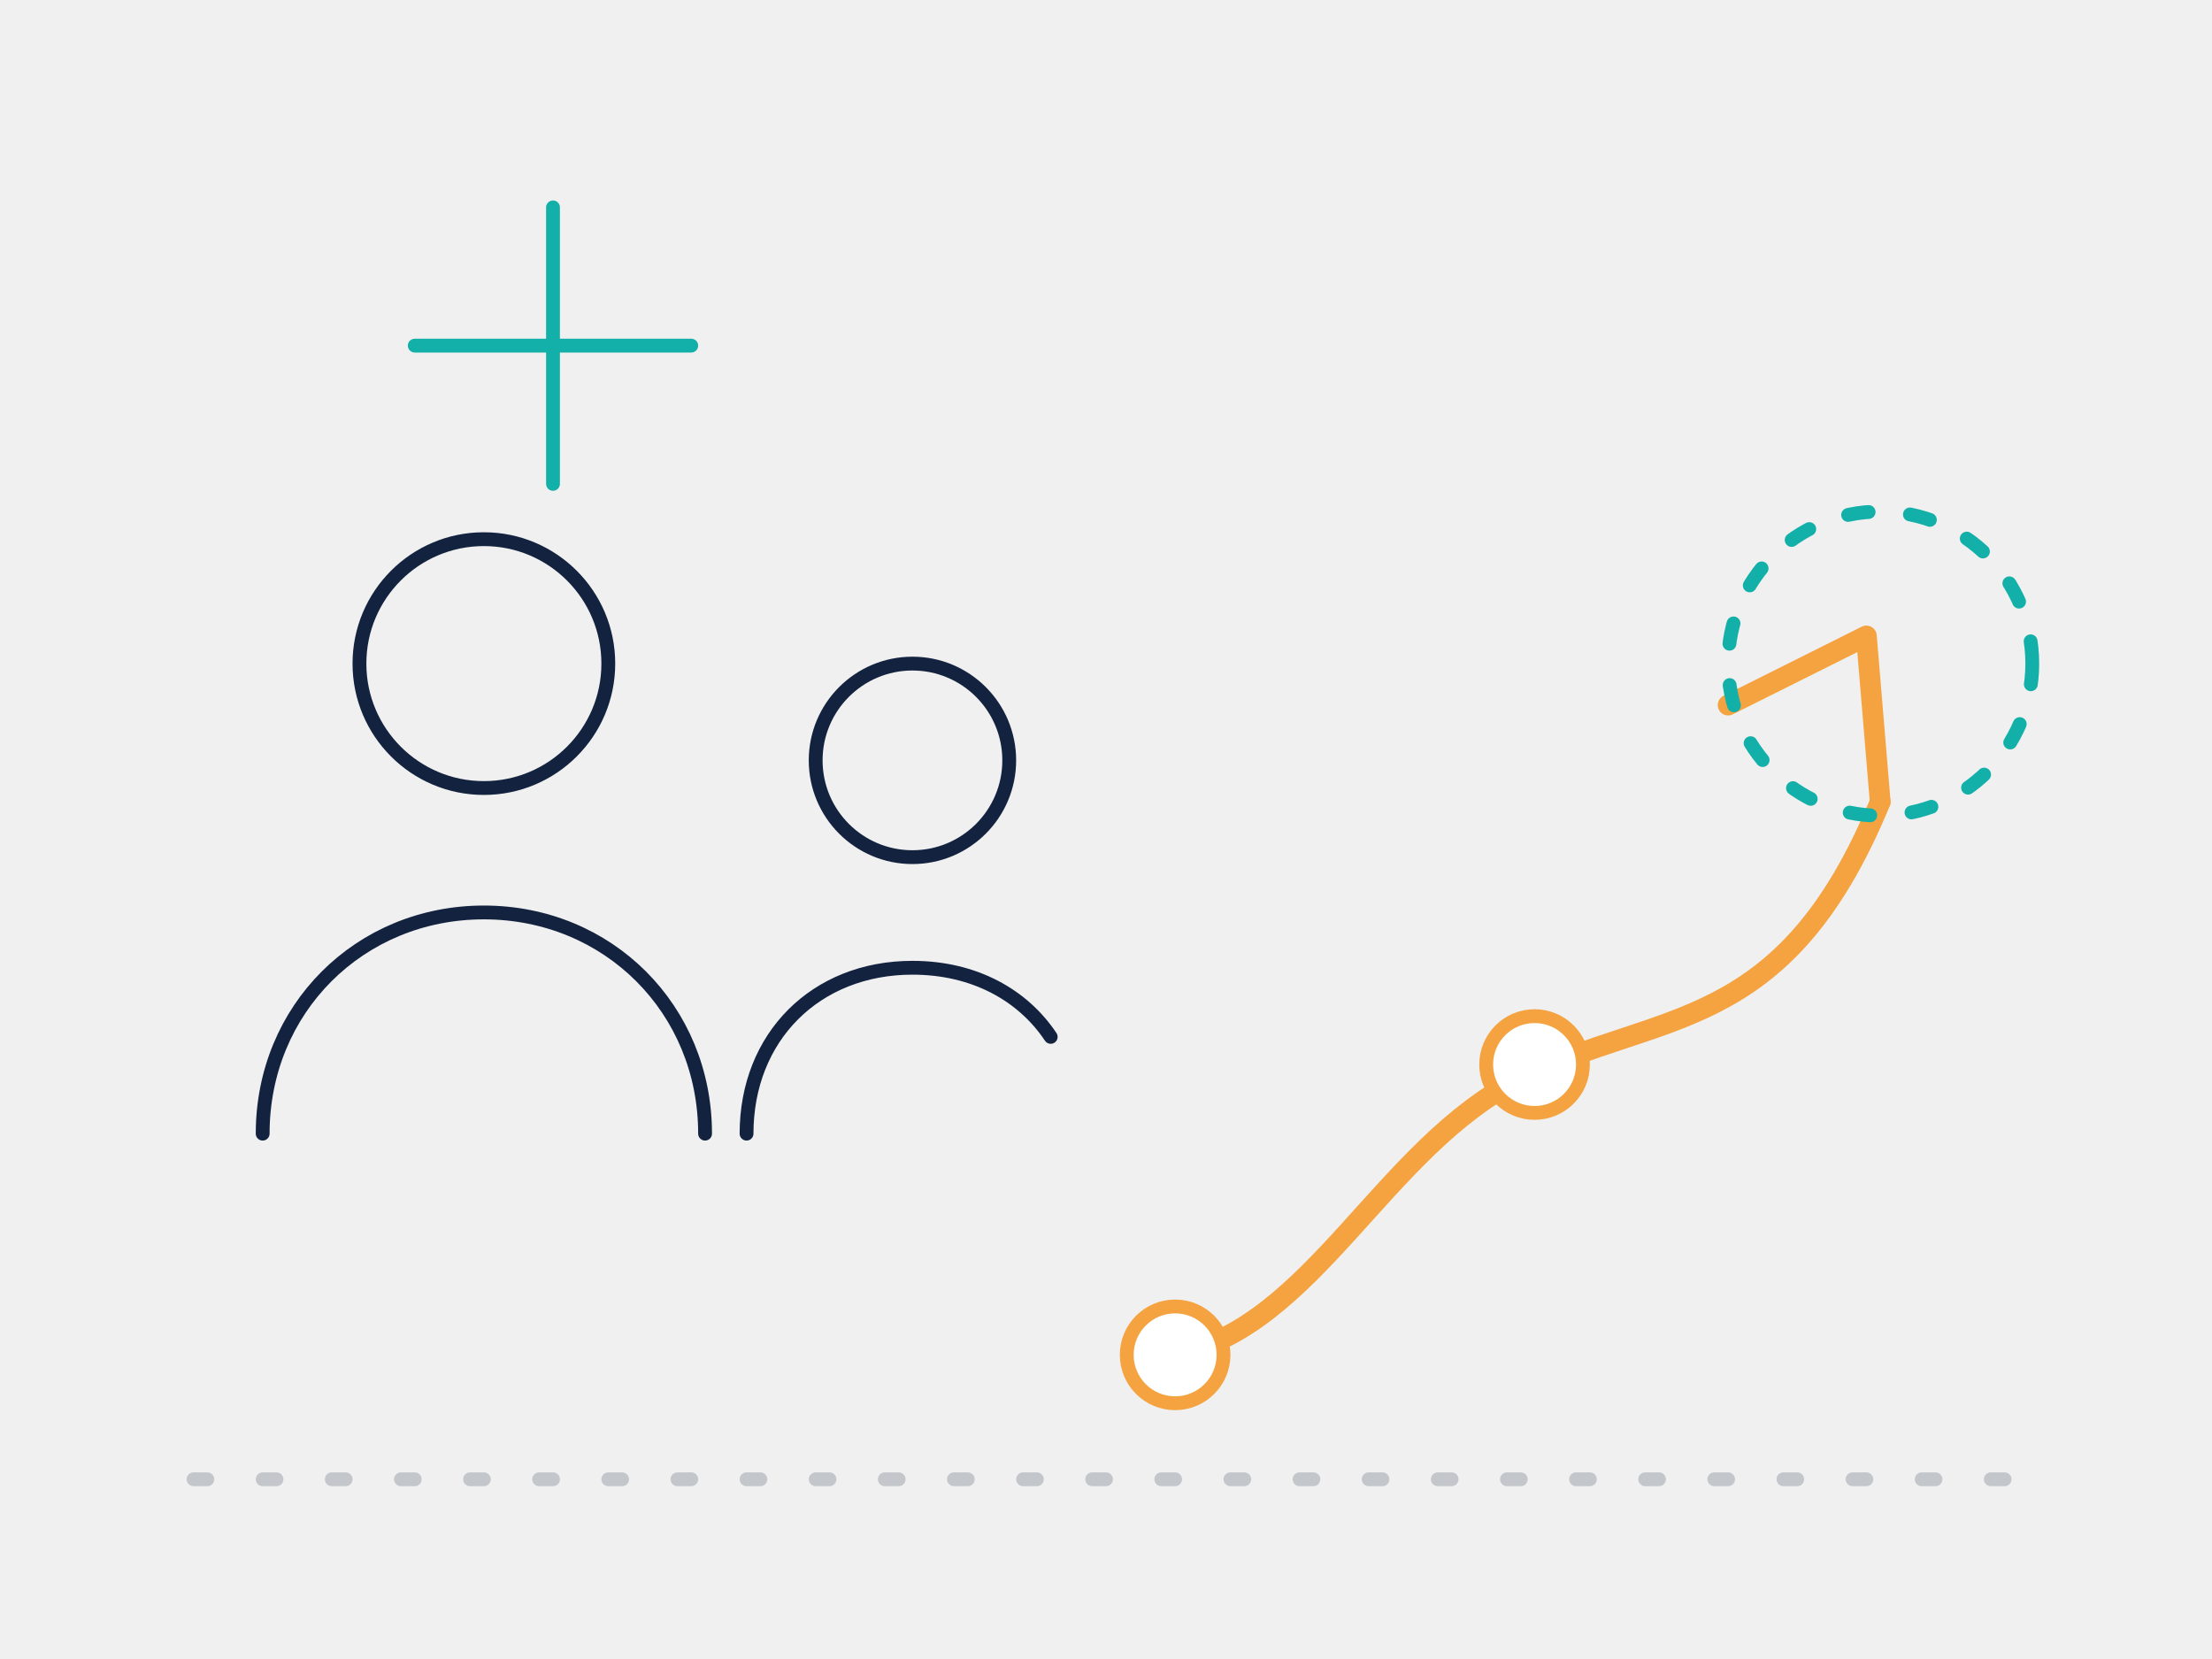
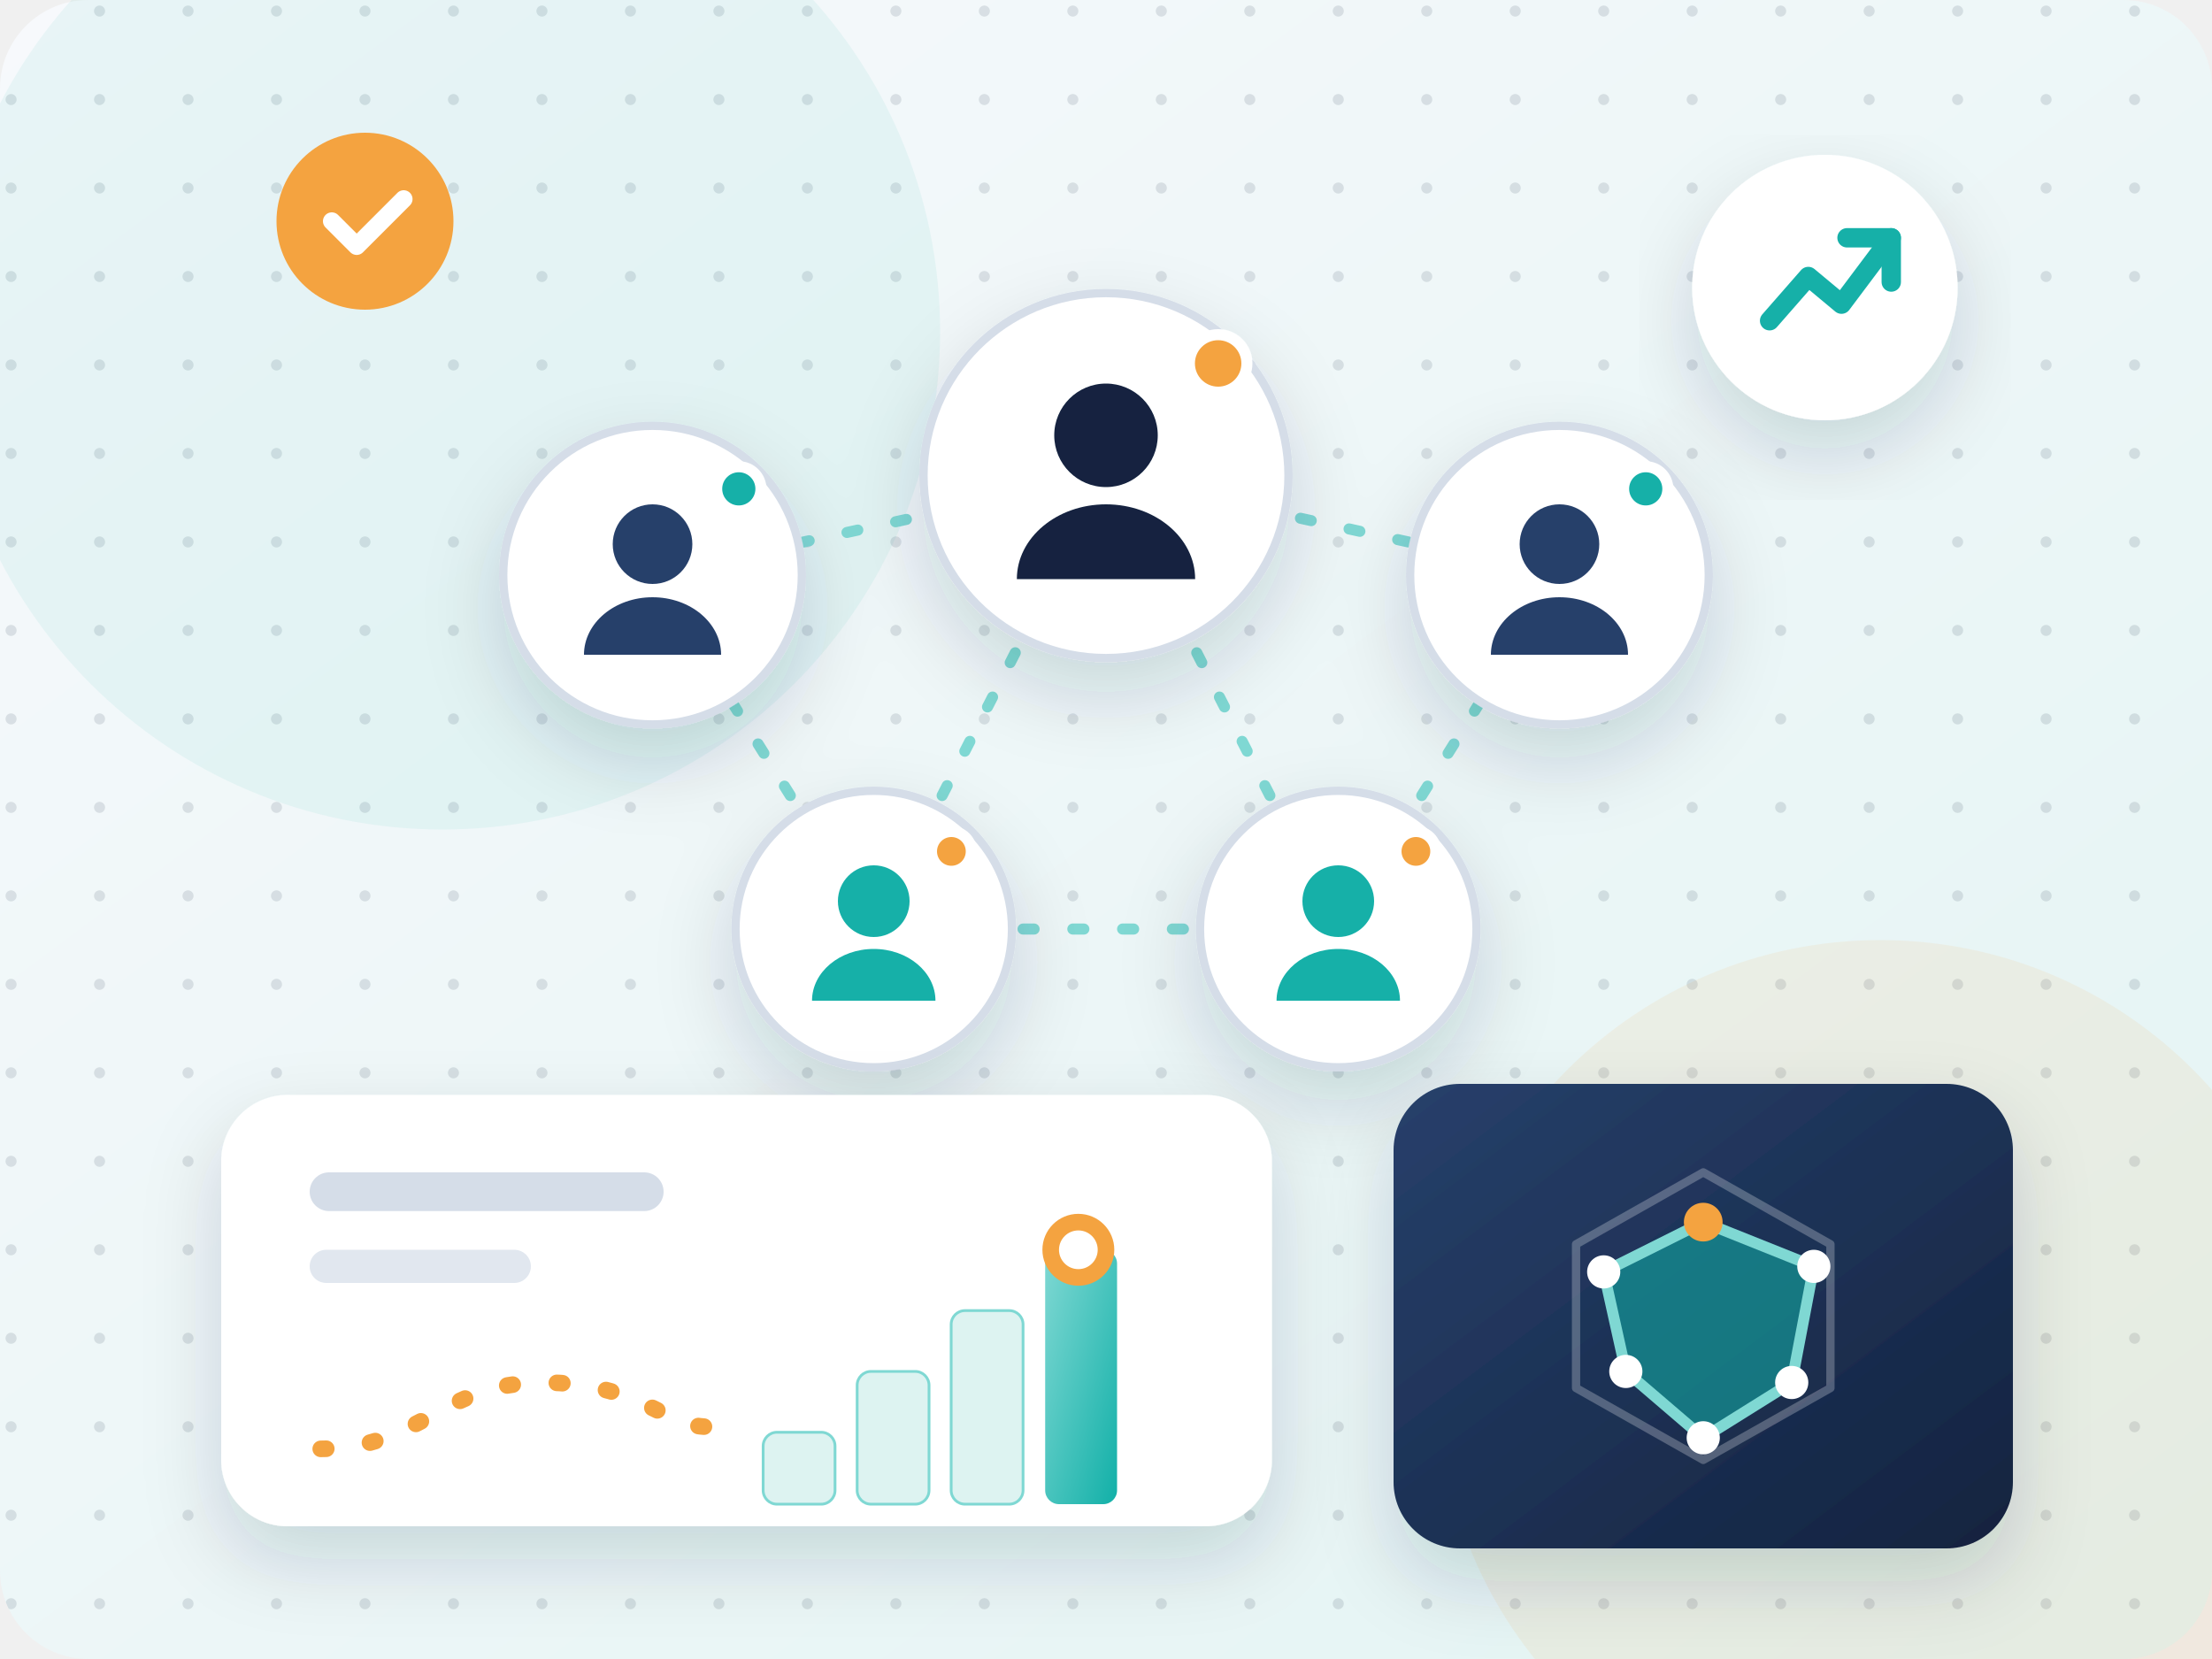
- <svg xmlns="http://www.w3.org/2000/svg" viewBox="0 0 320 240" fill="none" stroke-linecap="round" stroke-linejoin="round">
-   <g stroke="#13233F" stroke-width="2">
-     <circle cx="70" cy="96" r="18" />
-     <path d="M38 164c0-18 14-32 32-32s32 14 32 32" />
-     <circle cx="132" cy="110" r="14" />
-     <path d="M108 164c0-14 10-24 24-24 9 0 16 4 20 10" />
+ <svg xmlns="http://www.w3.org/2000/svg" viewBox="0 0 400 300" fill="none" stroke-linecap="round" stroke-linejoin="round" role="img">
+   <defs>
+     <linearGradient id="tal-bg" x1="0" y1="0" x2="1" y2="1">
+       <stop offset="0" stop-color="#F7F9FC" />
+       <stop offset="1" stop-color="#E3F4F3" />
+     </linearGradient>
+     <linearGradient id="tal-teal" x1="0" y1="0" x2="1" y2="1">
+       <stop offset="0" stop-color="#7FD8D3" />
+       <stop offset="1" stop-color="#12B0A8" />
+     </linearGradient>
+     <linearGradient id="tal-navy" x1="0" y1="0" x2="1" y2="1">
+       <stop offset="0" stop-color="#27406B" />
+       <stop offset="1" stop-color="#13233F" />
+     </linearGradient>
+     <linearGradient id="tal-area" x1="0" y1="0" x2="0" y2="1">
+       <stop offset="0" stop-color="#12B0A8" stop-opacity="0.28" />
+       <stop offset="1" stop-color="#12B0A8" stop-opacity="0" />
+     </linearGradient>
+     <pattern id="tal-dots" width="16" height="16" patternUnits="userSpaceOnUse">
+       <circle cx="2" cy="2" r="1" fill="#13233F" fill-opacity="0.12" />
+     </pattern>
+     <filter id="tal-shadow" x="-20%" y="-20%" width="140%" height="150%">
+       <feDropShadow dx="0" dy="6" stdDeviation="7" flood-color="#13233F" flood-opacity="0.16" />
+     </filter>
+   </defs>
+   <rect width="400" height="300" rx="16" fill="url(#tal-bg)" />
+   <rect width="400" height="300" rx="16" fill="url(#tal-dots)" />
+   <circle cx="80" cy="60" r="90" fill="#12B0A8" fill-opacity="0.07" />
+   <circle cx="340" cy="250" r="80" fill="#F4A340" fill-opacity="0.09" />
+   <g stroke="#7FD8D3" stroke-width="2" stroke-dasharray="2 7">
+     <path d="M118 104L200 86" />
+     <path d="M200 86L282 104" />
+     <path d="M118 104L158 168" />
+     <path d="M282 104L242 168" />
+     <path d="M158 168L242 168" />
+     <path d="M200 86L158 168" />
+     <path d="M200 86L242 168" />
  </g>
-   <path d="M170 196c20-4 30-30 50-40s38-6 52-40" stroke="#F4A340" stroke-width="3" />
-   <g stroke="#F4A340" stroke-width="2" fill="#FFFFFF">
-     <circle cx="170" cy="196" r="7" />
-     <circle cx="222" cy="154" r="7" />
+   <g filter="url(#tal-shadow)">
+     <g>
+       <circle cx="200" cy="86" r="33" fill="#fff" stroke="#D5DDE8" stroke-width="1.5" />
+       <circle cx="200" cy="78.72" r="9.36" fill="#13233F" />
+       <path d="M183.88 104.72a16.12 13.52 0 0 1 32.24 0z" fill="#13233F" />
+       <circle cx="220.28" cy="65.72" r="5.2" fill="#F4A340" stroke="#fff" stroke-width="2" />
+     </g>
+     <g>
+       <circle cx="118" cy="104" r="27" fill="#fff" stroke="#D5DDE8" stroke-width="1.5" />
+       <circle cx="118" cy="98.4" r="7.2" fill="#27406B" />
+       <path d="M105.6 118.4a12.4 10.4 0 0 1 24.8 0z" fill="#27406B" />
+       <circle cx="133.6" cy="88.4" r="4" fill="#12B0A8" stroke="#fff" stroke-width="2" />
+     </g>
+     <g>
+       <circle cx="282" cy="104" r="27" fill="#fff" stroke="#D5DDE8" stroke-width="1.5" />
+       <circle cx="282" cy="98.4" r="7.2" fill="#27406B" />
+       <path d="M269.6 118.4a12.4 10.4 0 0 1 24.8 0z" fill="#27406B" />
+       <circle cx="297.6" cy="88.4" r="4" fill="#12B0A8" stroke="#fff" stroke-width="2" />
+     </g>
+     <g>
+       <circle cx="158" cy="168" r="25" fill="#fff" stroke="#D5DDE8" stroke-width="1.5" />
+       <circle cx="158" cy="162.96" r="6.48" fill="#12B0A8" />
+       <path d="M146.84 180.96a11.16 9.36 0 0 1 22.32 0z" fill="#12B0A8" />
+       <circle cx="172.04" cy="153.96" r="3.6" fill="#F4A340" stroke="#fff" stroke-width="2" />
+     </g>
+     <g>
+       <circle cx="242" cy="168" r="25" fill="#fff" stroke="#D5DDE8" stroke-width="1.5" />
+       <circle cx="242" cy="162.96" r="6.48" fill="#12B0A8" />
+       <path d="M230.84 180.96a11.16 9.36 0 0 1 22.32 0z" fill="#12B0A8" />
+       <circle cx="256.04" cy="153.96" r="3.6" fill="#F4A340" stroke="#fff" stroke-width="2" />
+     </g>
  </g>
-   <path d="M272 116l-2-24-20 10" stroke="#F4A340" stroke-width="3" />
-   <circle cx="272" cy="96" r="22" stroke="#12B0A8" stroke-width="2" stroke-dasharray="3 6" />
-   <path d="M28 214h264" stroke="#13233F" stroke-opacity="0.2" stroke-width="2" stroke-dasharray="2 8" />
-   <path d="M60 50h40M80 30v40" stroke="#12B0A8" stroke-width="2" />
+   <g filter="url(#tal-shadow)">
+     <rect x="40" y="198" width="190" height="78" rx="12" fill="#fff" />
+   </g>
+   <rect x="56" y="212" width="64" height="7" rx="3.5" fill="#D5DDE8" />
+   <rect x="56" y="226" width="40" height="6" rx="3" fill="#D5DDE8" fill-opacity="0.7" />
+   <g transform="translate(138 224) scale(0.5)">
+     <rect x="0" y="70" width="26" height="26" rx="5" fill="#DDF3F1" stroke="#7FD8D3" stroke-width="1" />
+     <rect x="34" y="48" width="26" height="48" rx="5" fill="#DDF3F1" stroke="#7FD8D3" stroke-width="1" />
+     <rect x="68" y="26" width="26" height="70" rx="5" fill="#DDF3F1" stroke="#7FD8D3" stroke-width="1" />
+     <rect x="102" y="4" width="26" height="92" rx="5" fill="url(#tal-teal)" />
+   </g>
+   <circle cx="195" cy="226" r="5" fill="#fff" stroke="#F4A340" stroke-width="3" />
+   <path d="M58 262c18 0 22-12 40-12s22 8 30 8" stroke="#F4A340" stroke-width="3" stroke-dasharray="1 8" />
+   <g filter="url(#tal-shadow)">
+     <rect x="252" y="196" width="112" height="84" rx="12" fill="url(#tal-navy)" />
+   </g>
+   <g transform="translate(308 238)">
+     <polygon points="0,-26 23,-13 23,13 0,26 -23,13 -23,-13" stroke="#fff" stroke-opacity="0.25" stroke-width="1.5" />
+     <polygon points="0,-17 20,-9 16,12 0,22 -14,10 -18,-8" fill="#12B0A8" fill-opacity="0.55" stroke="#7FD8D3" stroke-width="2" />
+     <circle cx="0" cy="-17" r="3.5" fill="#F4A340" />
+     <circle cx="20" cy="-9" r="3" fill="#fff" />
+     <circle cx="16" cy="12" r="3" fill="#fff" />
+     <circle cx="0" cy="22" r="3" fill="#fff" />
+     <circle cx="-14" cy="10" r="3" fill="#fff" />
+     <circle cx="-18" cy="-8" r="3" fill="#fff" />
+   </g>
+   <g transform="translate(330 52)" filter="url(#tal-shadow)">
+     <circle r="24" fill="#fff" />
+     <path d="M-10 6l7-8 6 5 9-12" stroke="#12B0A8" stroke-width="3.5" />
+     <path d="M4 -9h8v8" stroke="#12B0A8" stroke-width="3.5" />
+   </g>
+   <g transform="translate(66 40)">
+     <circle r="16" fill="#F4A340" />
+     <path d="M-6 0l4.5 4.5L7 -4" stroke="#fff" stroke-width="3.2" />
+   </g>
</svg>
